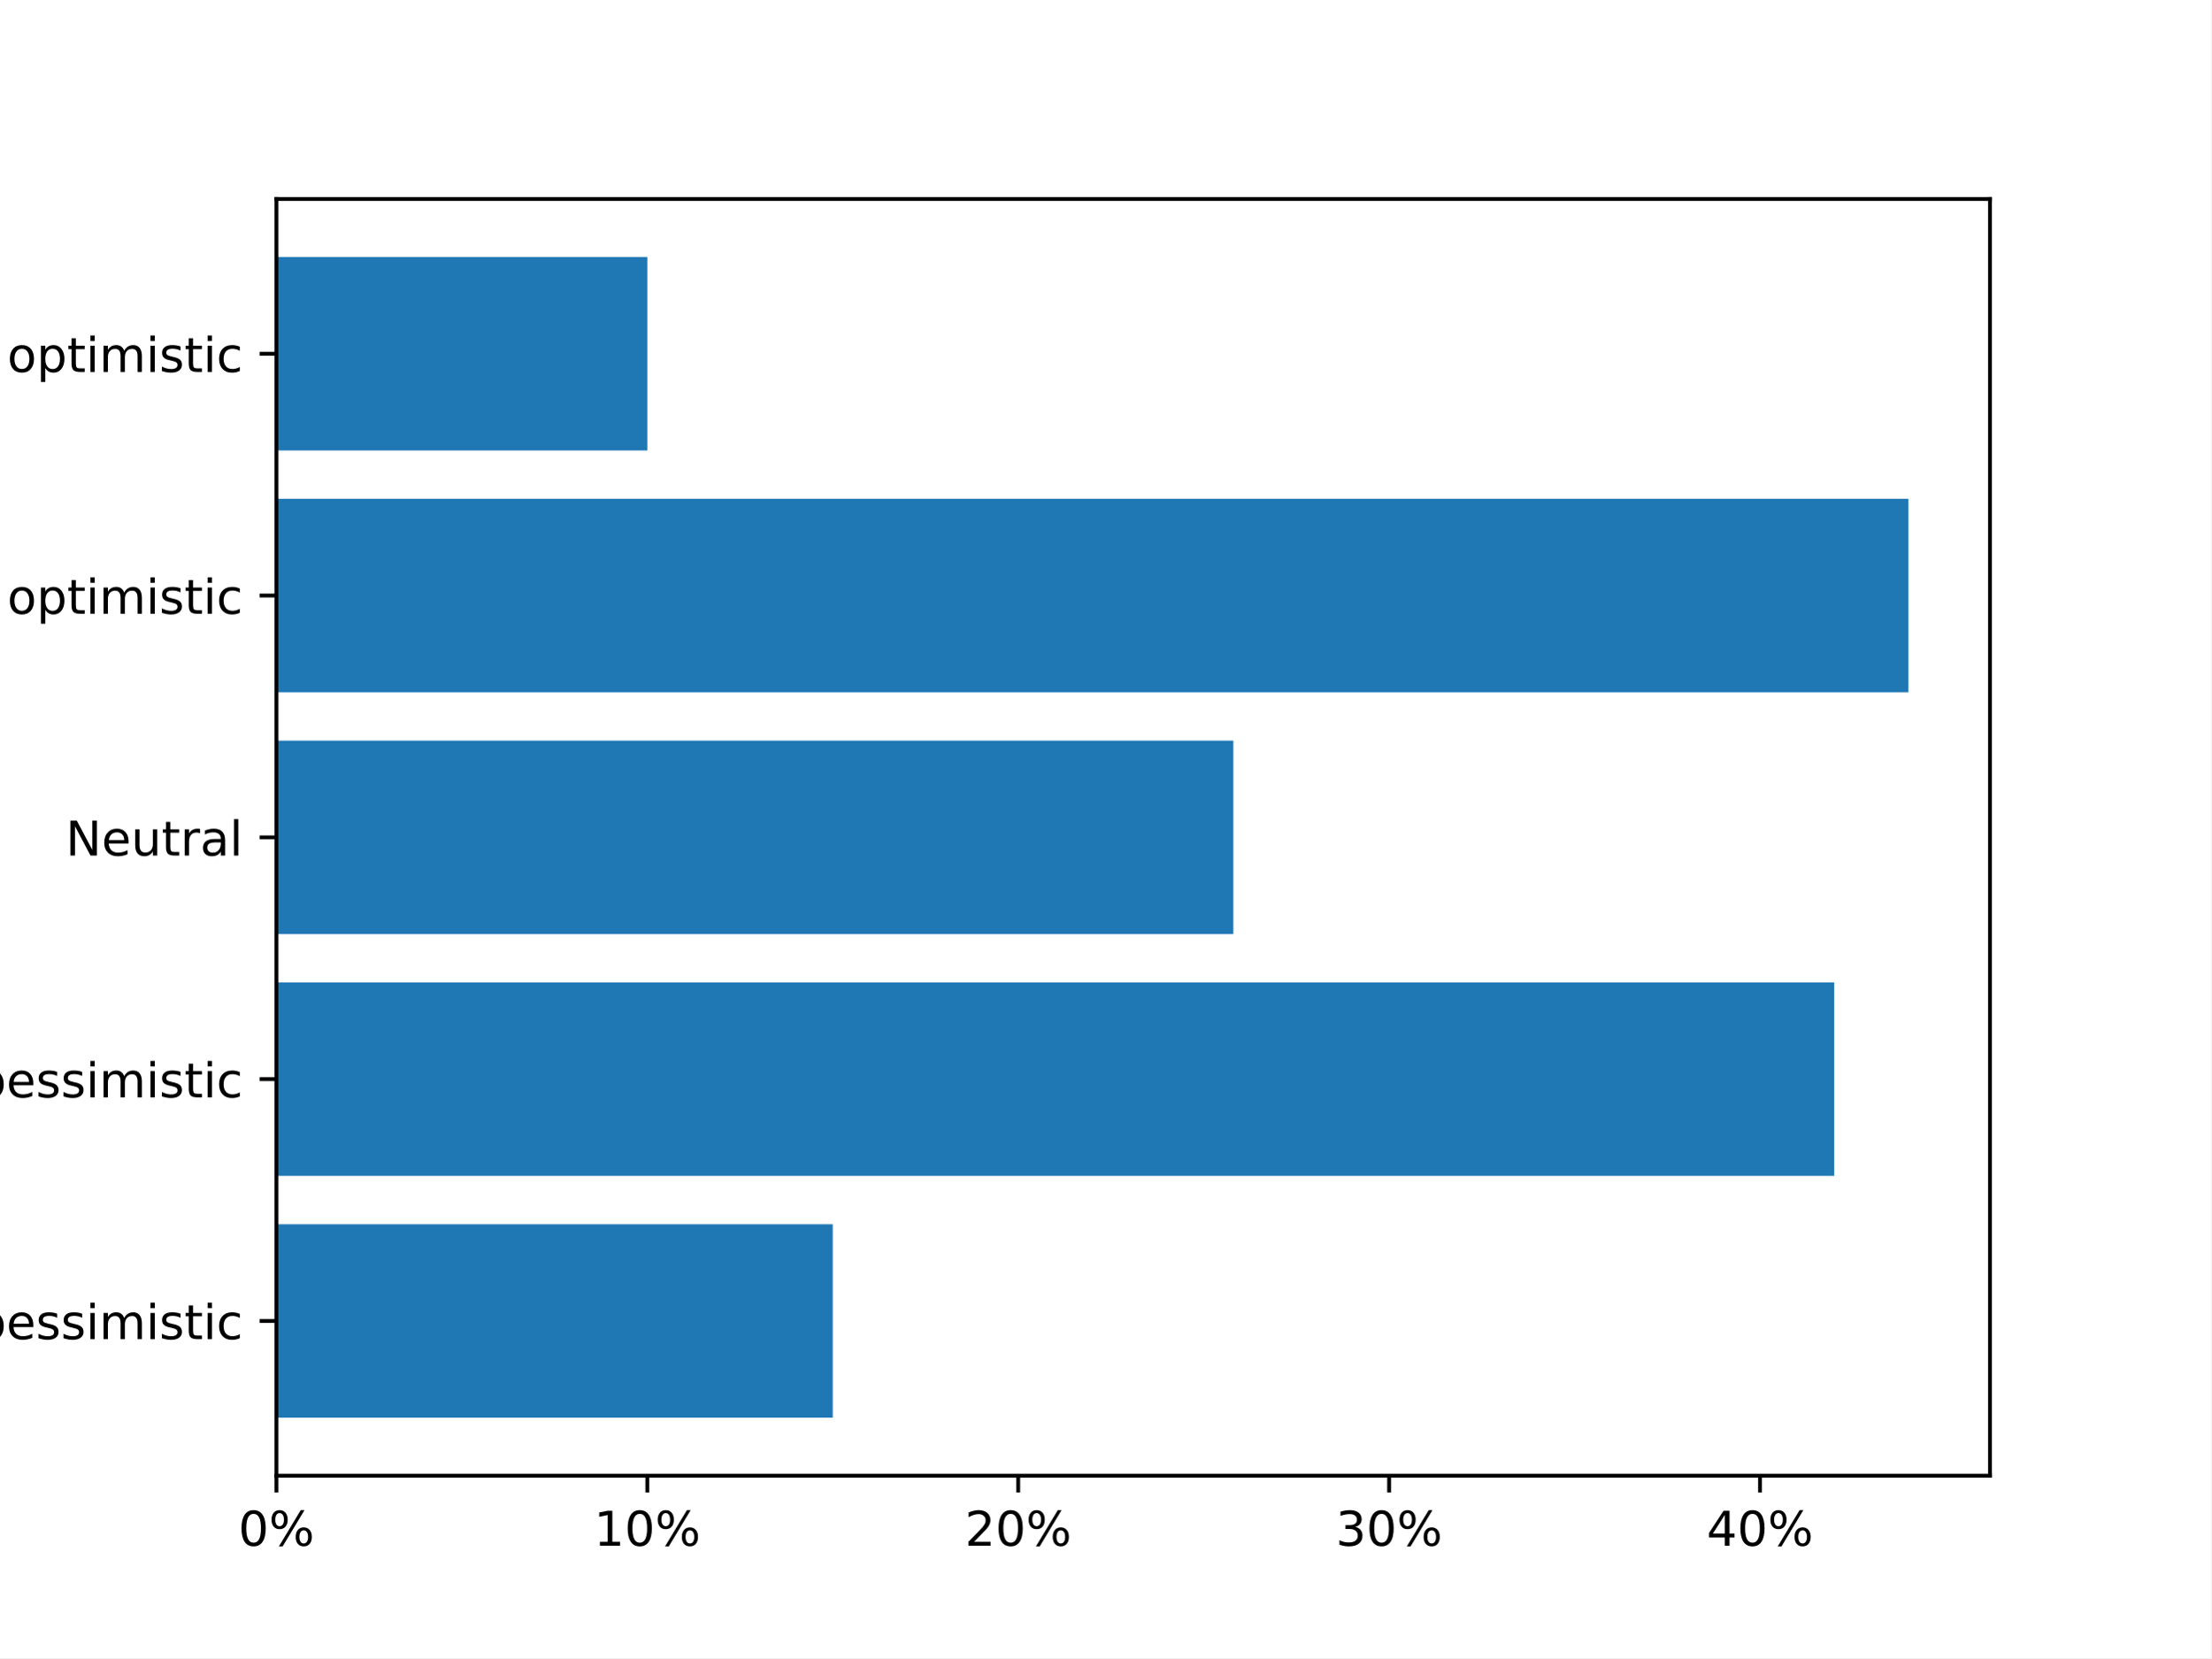
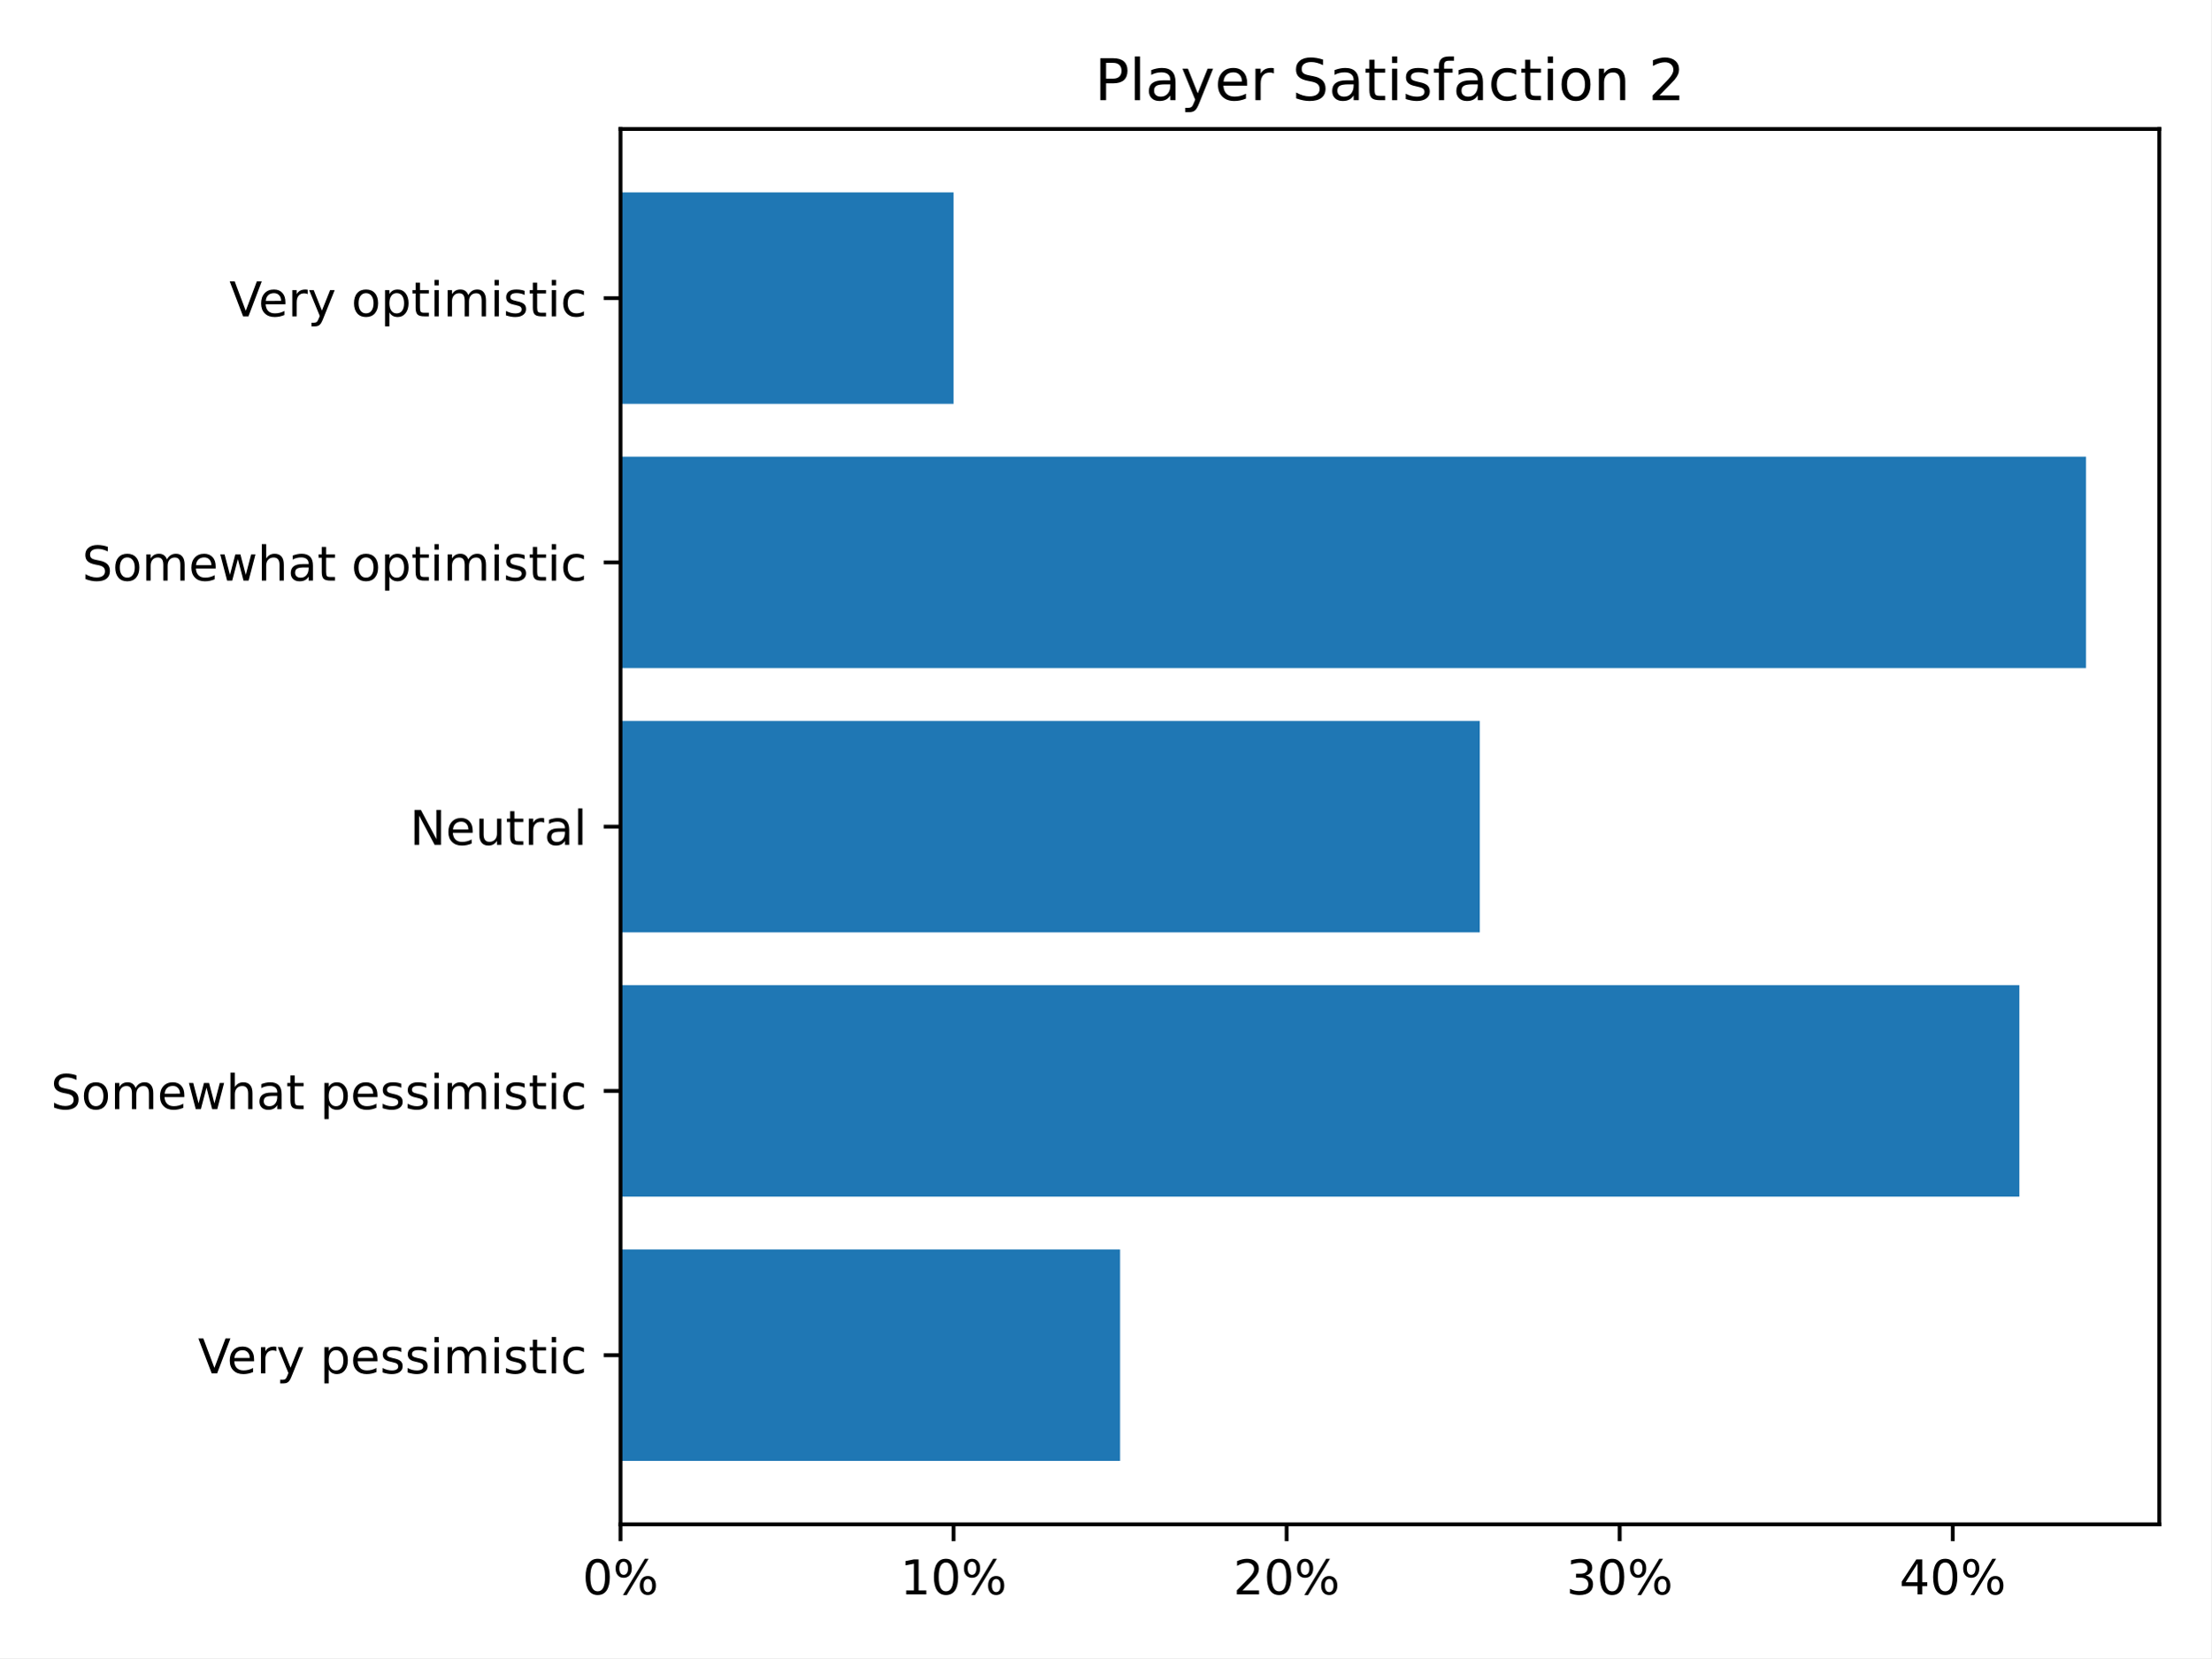
<svg xmlns="http://www.w3.org/2000/svg" xmlns:xlink="http://www.w3.org/1999/xlink" width="460.8pt" height="345.6pt" viewBox="0 0 460.8 345.6" version="1.1">
  <defs>
    <style type="text/css">*{stroke-linejoin: round; stroke-linecap: butt}</style>
  </defs>
  <g id="figure_1">
    <g id="patch_1">
      <path d="M 0 345.6  L 460.8 345.6  L 460.8 0  L 0 0  z " style="fill: #ffffff" />
    </g>
    <g id="axes_1">
      <g id="patch_2">
-         <path d="M 57.6 307.584  L 414.72 307.584  L 414.72 41.472  L 57.6 41.472  z " style="fill: #ffffff" />
+         <path d="M 129.31 317.72  L 450 317.72  L 450 26.88  L 129.31 26.88  z " style="fill: #ffffff" />
      </g>
      <g id="patch_3">
-         <path d="M 57.6 295.488  L 173.548 295.488  L 173.548 255.168  L 57.6 255.168  z " clip-path="url(#p40044c1083)" style="fill: #1f77b4" />
+         <path d="M 129.31 304.5  L 233.43 304.5  L 233.43 260.433  L 129.31 260.433  z " clip-path="url(#pb8145bd111)" style="fill: #1f77b4" />
      </g>
      <g id="patch_4">
-         <path d="M 57.6 245.088  L 382.255 245.088  L 382.255 204.768  L 57.6 204.768  z " clip-path="url(#p40044c1083)" style="fill: #1f77b4" />
+         <path d="M 129.31 249.417  L 420.846 249.417  L 420.846 205.35  L 129.31 205.35  z " clip-path="url(#pb8145bd111)" style="fill: #1f77b4" />
      </g>
      <g id="patch_5">
-         <path d="M 57.6 194.688  L 257.031 194.688  L 257.031 154.368  L 57.6 154.368  z " clip-path="url(#p40044c1083)" style="fill: #1f77b4" />
+         <path d="M 129.31 194.333  L 308.397 194.333  L 308.397 150.267  L 129.31 150.267  z " clip-path="url(#pb8145bd111)" style="fill: #1f77b4" />
      </g>
      <g id="patch_6">
-         <path d="M 57.6 144.288  L 397.714 144.288  L 397.714 103.968  L 57.6 103.968  z " clip-path="url(#p40044c1083)" style="fill: #1f77b4" />
+         <path d="M 129.31 139.25  L 434.729 139.25  L 434.729 95.183  L 129.31 95.183  z " clip-path="url(#pb8145bd111)" style="fill: #1f77b4" />
      </g>
      <g id="patch_7">
-         <path d="M 57.6 93.888  L 134.899 93.888  L 134.899 53.568  L 57.6 53.568  z " clip-path="url(#p40044c1083)" style="fill: #1f77b4" />
+         <path d="M 129.31 84.167  L 198.723 84.167  L 198.723 40.1  L 129.31 40.1  z " clip-path="url(#pb8145bd111)" style="fill: #1f77b4" />
      </g>
      <g id="matplotlib.axis_1">
        <g id="xtick_1">
          <g id="line2d_1">
            <defs>
-               <path id="mbf66eb41e6" d="M 0 0  L 0 3.5  " style="stroke: #000000; stroke-width: 0.8" />
+               <path id="m924be89a6a" d="M 0 0  L 0 3.5  " style="stroke: #000000; stroke-width: 0.8" />
            </defs>
            <g>
-               <use xlink:href="#mbf66eb41e6" x="57.6" y="307.584" style="stroke: #000000; stroke-width: 0.8" />
+               <use xlink:href="#m924be89a6a" x="129.31" y="317.72" style="stroke: #000000; stroke-width: 0.8" />
            </g>
          </g>
          <g id="text_1">
-             <g transform="translate(49.66797 322.1824) scale(0.1 -0.1)">
+             <g transform="translate(121.378 332.3184) scale(0.1 -0.1)">
              <defs>
                <path id="DejaVuSans-30" d="M 2034 4250  Q 1547 4250 1301 3770  Q 1056 3291 1056 2328  Q 1056 1369 1301 889  Q 1547 409 2034 409  Q 2525 409 2770 889  Q 3016 1369 3016 2328  Q 3016 3291 2770 3770  Q 2525 4250 2034 4250  z M 2034 4750  Q 2819 4750 3233 4129  Q 3647 3509 3647 2328  Q 3647 1150 3233 529  Q 2819 -91 2034 -91  Q 1250 -91 836 529  Q 422 1150 422 2328  Q 422 3509 836 4129  Q 1250 4750 2034 4750  z " transform="scale(0.015625)" />
                <path id="DejaVuSans-25" d="M 4653 2053  Q 4381 2053 4226 1822  Q 4072 1591 4072 1178  Q 4072 772 4226 539  Q 4381 306 4653 306  Q 4919 306 5073 539  Q 5228 772 5228 1178  Q 5228 1588 5073 1820  Q 4919 2053 4653 2053  z M 4653 2450  Q 5147 2450 5437 2106  Q 5728 1763 5728 1178  Q 5728 594 5436 251  Q 5144 -91 4653 -91  Q 4153 -91 3862 251  Q 3572 594 3572 1178  Q 3572 1766 3864 2108  Q 4156 2450 4653 2450  z M 1428 4353  Q 1159 4353 1004 4120  Q 850 3888 850 3481  Q 850 3069 1003 2837  Q 1156 2606 1428 2606  Q 1700 2606 1854 2837  Q 2009 3069 2009 3481  Q 2009 3884 1853 4118  Q 1697 4353 1428 4353  z M 4250 4750  L 4750 4750  L 1831 -91  L 1331 -91  L 4250 4750  z M 1428 4750  Q 1922 4750 2215 4408  Q 2509 4066 2509 3481  Q 2509 2891 2217 2550  Q 1925 2209 1428 2209  Q 931 2209 642 2551  Q 353 2894 353 3481  Q 353 4063 643 4406  Q 934 4750 1428 4750  z " transform="scale(0.015625)" />
              </defs>
              <use xlink:href="#DejaVuSans-30" />
              <use xlink:href="#DejaVuSans-25" x="63.623" />
            </g>
          </g>
        </g>
        <g id="xtick_2">
          <g id="line2d_2">
            <g>
-               <use xlink:href="#mbf66eb41e6" x="134.899" y="307.584" style="stroke: #000000; stroke-width: 0.8" />
+               <use xlink:href="#m924be89a6a" x="198.723" y="317.72" style="stroke: #000000; stroke-width: 0.8" />
            </g>
          </g>
          <g id="text_2">
-             <g transform="translate(123.7854 322.1824) scale(0.1 -0.1)">
+             <g transform="translate(187.6101 332.3184) scale(0.1 -0.1)">
              <defs>
                <path id="DejaVuSans-31" d="M 794 531  L 1825 531  L 1825 4091  L 703 3866  L 703 4441  L 1819 4666  L 2450 4666  L 2450 531  L 3481 531  L 3481 0  L 794 0  L 794 531  z " transform="scale(0.015625)" />
              </defs>
              <use xlink:href="#DejaVuSans-31" />
              <use xlink:href="#DejaVuSans-30" x="63.623" />
              <use xlink:href="#DejaVuSans-25" x="127.246" />
            </g>
          </g>
        </g>
        <g id="xtick_3">
          <g id="line2d_3">
            <g>
-               <use xlink:href="#mbf66eb41e6" x="212.197" y="307.584" style="stroke: #000000; stroke-width: 0.8" />
+               <use xlink:href="#m924be89a6a" x="268.137" y="317.72" style="stroke: #000000; stroke-width: 0.8" />
            </g>
          </g>
          <g id="text_3">
-             <g transform="translate(201.0841 322.1824) scale(0.1 -0.1)">
+             <g transform="translate(257.0236 332.3184) scale(0.1 -0.1)">
              <defs>
                <path id="DejaVuSans-32" d="M 1228 531  L 3431 531  L 3431 0  L 469 0  L 469 531  Q 828 903 1448 1529  Q 2069 2156 2228 2338  Q 2531 2678 2651 2914  Q 2772 3150 2772 3378  Q 2772 3750 2511 3984  Q 2250 4219 1831 4219  Q 1534 4219 1204 4116  Q 875 4013 500 3803  L 500 4441  Q 881 4594 1212 4672  Q 1544 4750 1819 4750  Q 2544 4750 2975 4387  Q 3406 4025 3406 3419  Q 3406 3131 3298 2873  Q 3191 2616 2906 2266  Q 2828 2175 2409 1742  Q 1991 1309 1228 531  z " transform="scale(0.015625)" />
              </defs>
              <use xlink:href="#DejaVuSans-32" />
              <use xlink:href="#DejaVuSans-30" x="63.623" />
              <use xlink:href="#DejaVuSans-25" x="127.246" />
            </g>
          </g>
        </g>
        <g id="xtick_4">
          <g id="line2d_4">
            <g>
-               <use xlink:href="#mbf66eb41e6" x="289.496" y="307.584" style="stroke: #000000; stroke-width: 0.8" />
+               <use xlink:href="#m924be89a6a" x="337.55" y="317.72" style="stroke: #000000; stroke-width: 0.8" />
            </g>
          </g>
          <g id="text_4">
-             <g transform="translate(278.3828 322.1824) scale(0.1 -0.1)">
+             <g transform="translate(326.437 332.3184) scale(0.1 -0.1)">
              <defs>
                <path id="DejaVuSans-33" d="M 2597 2516  Q 3050 2419 3304 2112  Q 3559 1806 3559 1356  Q 3559 666 3084 287  Q 2609 -91 1734 -91  Q 1441 -91 1130 -33  Q 819 25 488 141  L 488 750  Q 750 597 1062 519  Q 1375 441 1716 441  Q 2309 441 2620 675  Q 2931 909 2931 1356  Q 2931 1769 2642 2001  Q 2353 2234 1838 2234  L 1294 2234  L 1294 2753  L 1863 2753  Q 2328 2753 2575 2939  Q 2822 3125 2822 3475  Q 2822 3834 2567 4026  Q 2313 4219 1838 4219  Q 1578 4219 1281 4162  Q 984 4106 628 3988  L 628 4550  Q 988 4650 1302 4700  Q 1616 4750 1894 4750  Q 2613 4750 3031 4423  Q 3450 4097 3450 3541  Q 3450 3153 3228 2886  Q 3006 2619 2597 2516  z " transform="scale(0.015625)" />
              </defs>
              <use xlink:href="#DejaVuSans-33" />
              <use xlink:href="#DejaVuSans-30" x="63.623" />
              <use xlink:href="#DejaVuSans-25" x="127.246" />
            </g>
          </g>
        </g>
        <g id="xtick_5">
          <g id="line2d_5">
            <g>
-               <use xlink:href="#mbf66eb41e6" x="366.795" y="307.584" style="stroke: #000000; stroke-width: 0.8" />
+               <use xlink:href="#m924be89a6a" x="406.964" y="317.72" style="stroke: #000000; stroke-width: 0.8" />
            </g>
          </g>
          <g id="text_5">
-             <g transform="translate(355.6815 322.1824) scale(0.1 -0.1)">
+             <g transform="translate(395.8504 332.3184) scale(0.1 -0.1)">
              <defs>
                <path id="DejaVuSans-34" d="M 2419 4116  L 825 1625  L 2419 1625  L 2419 4116  z M 2253 4666  L 3047 4666  L 3047 1625  L 3713 1625  L 3713 1100  L 3047 1100  L 3047 0  L 2419 0  L 2419 1100  L 313 1100  L 313 1709  L 2253 4666  z " transform="scale(0.015625)" />
              </defs>
              <use xlink:href="#DejaVuSans-34" />
              <use xlink:href="#DejaVuSans-30" x="63.623" />
              <use xlink:href="#DejaVuSans-25" x="127.246" />
            </g>
          </g>
        </g>
      </g>
      <g id="matplotlib.axis_2">
        <g id="ytick_1">
          <g id="line2d_6">
            <defs>
-               <path id="m2f55897917" d="M 0 0  L -3.5 0  " style="stroke: #000000; stroke-width: 0.8" />
+               <path id="m21fb485168" d="M 0 0  L -3.5 0  " style="stroke: #000000; stroke-width: 0.8" />
            </defs>
            <g>
-               <use xlink:href="#m2f55897917" x="57.6" y="275.328" style="stroke: #000000; stroke-width: 0.8" />
+               <use xlink:href="#m21fb485168" x="129.31" y="282.467" style="stroke: #000000; stroke-width: 0.8" />
            </g>
          </g>
          <g id="text_6">
-             <g transform="translate(-30.45 279.1272) scale(0.1 -0.1)">
+             <g transform="translate(41.26 286.2659) scale(0.1 -0.1)">
              <defs>
                <path id="DejaVuSans-56" d="M 1831 0  L 50 4666  L 709 4666  L 2188 738  L 3669 4666  L 4325 4666  L 2547 0  L 1831 0  z " transform="scale(0.015625)" />
                <path id="DejaVuSans-65" d="M 3597 1894  L 3597 1613  L 953 1613  Q 991 1019 1311 708  Q 1631 397 2203 397  Q 2534 397 2845 478  Q 3156 559 3463 722  L 3463 178  Q 3153 47 2828 -22  Q 2503 -91 2169 -91  Q 1331 -91 842 396  Q 353 884 353 1716  Q 353 2575 817 3079  Q 1281 3584 2069 3584  Q 2775 3584 3186 3129  Q 3597 2675 3597 1894  z M 3022 2063  Q 3016 2534 2758 2815  Q 2500 3097 2075 3097  Q 1594 3097 1305 2825  Q 1016 2553 972 2059  L 3022 2063  z " transform="scale(0.015625)" />
                <path id="DejaVuSans-72" d="M 2631 2963  Q 2534 3019 2420 3045  Q 2306 3072 2169 3072  Q 1681 3072 1420 2755  Q 1159 2438 1159 1844  L 1159 0  L 581 0  L 581 3500  L 1159 3500  L 1159 2956  Q 1341 3275 1631 3429  Q 1922 3584 2338 3584  Q 2397 3584 2469 3576  Q 2541 3569 2628 3553  L 2631 2963  z " transform="scale(0.015625)" />
                <path id="DejaVuSans-79" d="M 2059 -325  Q 1816 -950 1584 -1140  Q 1353 -1331 966 -1331  L 506 -1331  L 506 -850  L 844 -850  Q 1081 -850 1212 -737  Q 1344 -625 1503 -206  L 1606 56  L 191 3500  L 800 3500  L 1894 763  L 2988 3500  L 3597 3500  L 2059 -325  z " transform="scale(0.015625)" />
                <path id="DejaVuSans-20" transform="scale(0.015625)" />
                <path id="DejaVuSans-70" d="M 1159 525  L 1159 -1331  L 581 -1331  L 581 3500  L 1159 3500  L 1159 2969  Q 1341 3281 1617 3432  Q 1894 3584 2278 3584  Q 2916 3584 3314 3078  Q 3713 2572 3713 1747  Q 3713 922 3314 415  Q 2916 -91 2278 -91  Q 1894 -91 1617 61  Q 1341 213 1159 525  z M 3116 1747  Q 3116 2381 2855 2742  Q 2594 3103 2138 3103  Q 1681 3103 1420 2742  Q 1159 2381 1159 1747  Q 1159 1113 1420 752  Q 1681 391 2138 391  Q 2594 391 2855 752  Q 3116 1113 3116 1747  z " transform="scale(0.015625)" />
                <path id="DejaVuSans-73" d="M 2834 3397  L 2834 2853  Q 2591 2978 2328 3040  Q 2066 3103 1784 3103  Q 1356 3103 1142 2972  Q 928 2841 928 2578  Q 928 2378 1081 2264  Q 1234 2150 1697 2047  L 1894 2003  Q 2506 1872 2764 1633  Q 3022 1394 3022 966  Q 3022 478 2636 193  Q 2250 -91 1575 -91  Q 1294 -91 989 -36  Q 684 19 347 128  L 347 722  Q 666 556 975 473  Q 1284 391 1588 391  Q 1994 391 2212 530  Q 2431 669 2431 922  Q 2431 1156 2273 1281  Q 2116 1406 1581 1522  L 1381 1569  Q 847 1681 609 1914  Q 372 2147 372 2553  Q 372 3047 722 3315  Q 1072 3584 1716 3584  Q 2034 3584 2315 3537  Q 2597 3491 2834 3397  z " transform="scale(0.015625)" />
                <path id="DejaVuSans-69" d="M 603 3500  L 1178 3500  L 1178 0  L 603 0  L 603 3500  z M 603 4863  L 1178 4863  L 1178 4134  L 603 4134  L 603 4863  z " transform="scale(0.015625)" />
                <path id="DejaVuSans-6d" d="M 3328 2828  Q 3544 3216 3844 3400  Q 4144 3584 4550 3584  Q 5097 3584 5394 3201  Q 5691 2819 5691 2113  L 5691 0  L 5113 0  L 5113 2094  Q 5113 2597 4934 2840  Q 4756 3084 4391 3084  Q 3944 3084 3684 2787  Q 3425 2491 3425 1978  L 3425 0  L 2847 0  L 2847 2094  Q 2847 2600 2669 2842  Q 2491 3084 2119 3084  Q 1678 3084 1418 2786  Q 1159 2488 1159 1978  L 1159 0  L 581 0  L 581 3500  L 1159 3500  L 1159 2956  Q 1356 3278 1631 3431  Q 1906 3584 2284 3584  Q 2666 3584 2933 3390  Q 3200 3197 3328 2828  z " transform="scale(0.015625)" />
                <path id="DejaVuSans-74" d="M 1172 4494  L 1172 3500  L 2356 3500  L 2356 3053  L 1172 3053  L 1172 1153  Q 1172 725 1289 603  Q 1406 481 1766 481  L 2356 481  L 2356 0  L 1766 0  Q 1100 0 847 248  Q 594 497 594 1153  L 594 3053  L 172 3053  L 172 3500  L 594 3500  L 594 4494  L 1172 4494  z " transform="scale(0.015625)" />
                <path id="DejaVuSans-63" d="M 3122 3366  L 3122 2828  Q 2878 2963 2633 3030  Q 2388 3097 2138 3097  Q 1578 3097 1268 2742  Q 959 2388 959 1747  Q 959 1106 1268 751  Q 1578 397 2138 397  Q 2388 397 2633 464  Q 2878 531 3122 666  L 3122 134  Q 2881 22 2623 -34  Q 2366 -91 2075 -91  Q 1284 -91 818 406  Q 353 903 353 1747  Q 353 2603 823 3093  Q 1294 3584 2113 3584  Q 2378 3584 2631 3529  Q 2884 3475 3122 3366  z " transform="scale(0.015625)" />
              </defs>
              <use xlink:href="#DejaVuSans-56" />
              <use xlink:href="#DejaVuSans-65" x="60.658" />
              <use xlink:href="#DejaVuSans-72" x="122.182" />
              <use xlink:href="#DejaVuSans-79" x="163.295" />
              <use xlink:href="#DejaVuSans-20" x="222.475" />
              <use xlink:href="#DejaVuSans-70" x="254.262" />
              <use xlink:href="#DejaVuSans-65" x="317.738" />
              <use xlink:href="#DejaVuSans-73" x="379.262" />
              <use xlink:href="#DejaVuSans-73" x="431.361" />
              <use xlink:href="#DejaVuSans-69" x="483.461" />
              <use xlink:href="#DejaVuSans-6d" x="511.244" />
              <use xlink:href="#DejaVuSans-69" x="608.656" />
              <use xlink:href="#DejaVuSans-73" x="636.439" />
              <use xlink:href="#DejaVuSans-74" x="688.539" />
              <use xlink:href="#DejaVuSans-69" x="727.748" />
              <use xlink:href="#DejaVuSans-63" x="755.531" />
            </g>
          </g>
        </g>
        <g id="ytick_2">
          <g id="line2d_7">
            <g>
-               <use xlink:href="#m2f55897917" x="57.6" y="224.928" style="stroke: #000000; stroke-width: 0.8" />
+               <use xlink:href="#m21fb485168" x="129.31" y="227.383" style="stroke: #000000; stroke-width: 0.8" />
            </g>
          </g>
          <g id="text_7">
-             <g transform="translate(-61.12656 228.7272) scale(0.1 -0.1)">
+             <g transform="translate(10.58344 231.1826) scale(0.1 -0.1)">
              <defs>
                <path id="DejaVuSans-53" d="M 3425 4513  L 3425 3897  Q 3066 4069 2747 4153  Q 2428 4238 2131 4238  Q 1616 4238 1336 4038  Q 1056 3838 1056 3469  Q 1056 3159 1242 3001  Q 1428 2844 1947 2747  L 2328 2669  Q 3034 2534 3370 2195  Q 3706 1856 3706 1288  Q 3706 609 3251 259  Q 2797 -91 1919 -91  Q 1588 -91 1214 -16  Q 841 59 441 206  L 441 856  Q 825 641 1194 531  Q 1563 422 1919 422  Q 2459 422 2753 634  Q 3047 847 3047 1241  Q 3047 1584 2836 1778  Q 2625 1972 2144 2069  L 1759 2144  Q 1053 2284 737 2584  Q 422 2884 422 3419  Q 422 4038 858 4394  Q 1294 4750 2059 4750  Q 2388 4750 2728 4690  Q 3069 4631 3425 4513  z " transform="scale(0.015625)" />
                <path id="DejaVuSans-6f" d="M 1959 3097  Q 1497 3097 1228 2736  Q 959 2375 959 1747  Q 959 1119 1226 758  Q 1494 397 1959 397  Q 2419 397 2687 759  Q 2956 1122 2956 1747  Q 2956 2369 2687 2733  Q 2419 3097 1959 3097  z M 1959 3584  Q 2709 3584 3137 3096  Q 3566 2609 3566 1747  Q 3566 888 3137 398  Q 2709 -91 1959 -91  Q 1206 -91 779 398  Q 353 888 353 1747  Q 353 2609 779 3096  Q 1206 3584 1959 3584  z " transform="scale(0.015625)" />
                <path id="DejaVuSans-77" d="M 269 3500  L 844 3500  L 1563 769  L 2278 3500  L 2956 3500  L 3675 769  L 4391 3500  L 4966 3500  L 4050 0  L 3372 0  L 2619 2869  L 1863 0  L 1184 0  L 269 3500  z " transform="scale(0.015625)" />
                <path id="DejaVuSans-68" d="M 3513 2113  L 3513 0  L 2938 0  L 2938 2094  Q 2938 2591 2744 2837  Q 2550 3084 2163 3084  Q 1697 3084 1428 2787  Q 1159 2491 1159 1978  L 1159 0  L 581 0  L 581 4863  L 1159 4863  L 1159 2956  Q 1366 3272 1645 3428  Q 1925 3584 2291 3584  Q 2894 3584 3203 3211  Q 3513 2838 3513 2113  z " transform="scale(0.015625)" />
                <path id="DejaVuSans-61" d="M 2194 1759  Q 1497 1759 1228 1600  Q 959 1441 959 1056  Q 959 750 1161 570  Q 1363 391 1709 391  Q 2188 391 2477 730  Q 2766 1069 2766 1631  L 2766 1759  L 2194 1759  z M 3341 1997  L 3341 0  L 2766 0  L 2766 531  Q 2569 213 2275 61  Q 1981 -91 1556 -91  Q 1019 -91 701 211  Q 384 513 384 1019  Q 384 1609 779 1909  Q 1175 2209 1959 2209  L 2766 2209  L 2766 2266  Q 2766 2663 2505 2880  Q 2244 3097 1772 3097  Q 1472 3097 1187 3025  Q 903 2953 641 2809  L 641 3341  Q 956 3463 1253 3523  Q 1550 3584 1831 3584  Q 2591 3584 2966 3190  Q 3341 2797 3341 1997  z " transform="scale(0.015625)" />
              </defs>
              <use xlink:href="#DejaVuSans-53" />
              <use xlink:href="#DejaVuSans-6f" x="63.477" />
              <use xlink:href="#DejaVuSans-6d" x="124.658" />
              <use xlink:href="#DejaVuSans-65" x="222.07" />
              <use xlink:href="#DejaVuSans-77" x="283.594" />
              <use xlink:href="#DejaVuSans-68" x="365.381" />
              <use xlink:href="#DejaVuSans-61" x="428.76" />
              <use xlink:href="#DejaVuSans-74" x="490.039" />
              <use xlink:href="#DejaVuSans-20" x="529.248" />
              <use xlink:href="#DejaVuSans-70" x="561.035" />
              <use xlink:href="#DejaVuSans-65" x="624.512" />
              <use xlink:href="#DejaVuSans-73" x="686.035" />
              <use xlink:href="#DejaVuSans-73" x="738.135" />
              <use xlink:href="#DejaVuSans-69" x="790.234" />
              <use xlink:href="#DejaVuSans-6d" x="818.018" />
              <use xlink:href="#DejaVuSans-69" x="915.43" />
              <use xlink:href="#DejaVuSans-73" x="943.213" />
              <use xlink:href="#DejaVuSans-74" x="995.312" />
              <use xlink:href="#DejaVuSans-69" x="1034.521" />
              <use xlink:href="#DejaVuSans-63" x="1062.305" />
            </g>
          </g>
        </g>
        <g id="ytick_3">
          <g id="line2d_8">
            <g>
-               <use xlink:href="#m2f55897917" x="57.6" y="174.528" style="stroke: #000000; stroke-width: 0.8" />
+               <use xlink:href="#m21fb485168" x="129.31" y="172.3" style="stroke: #000000; stroke-width: 0.8" />
            </g>
          </g>
          <g id="text_8">
-             <g transform="translate(13.69063 178.3272) scale(0.1 -0.1)">
+             <g transform="translate(85.40063 176.0992) scale(0.1 -0.1)">
              <defs>
                <path id="DejaVuSans-4e" d="M 628 4666  L 1478 4666  L 3547 763  L 3547 4666  L 4159 4666  L 4159 0  L 3309 0  L 1241 3903  L 1241 0  L 628 0  L 628 4666  z " transform="scale(0.015625)" />
                <path id="DejaVuSans-75" d="M 544 1381  L 544 3500  L 1119 3500  L 1119 1403  Q 1119 906 1312 657  Q 1506 409 1894 409  Q 2359 409 2629 706  Q 2900 1003 2900 1516  L 2900 3500  L 3475 3500  L 3475 0  L 2900 0  L 2900 538  Q 2691 219 2414 64  Q 2138 -91 1772 -91  Q 1169 -91 856 284  Q 544 659 544 1381  z M 1991 3584  L 1991 3584  z " transform="scale(0.015625)" />
                <path id="DejaVuSans-6c" d="M 603 4863  L 1178 4863  L 1178 0  L 603 0  L 603 4863  z " transform="scale(0.015625)" />
              </defs>
              <use xlink:href="#DejaVuSans-4e" />
              <use xlink:href="#DejaVuSans-65" x="74.805" />
              <use xlink:href="#DejaVuSans-75" x="136.328" />
              <use xlink:href="#DejaVuSans-74" x="199.707" />
              <use xlink:href="#DejaVuSans-72" x="238.916" />
              <use xlink:href="#DejaVuSans-61" x="280.029" />
              <use xlink:href="#DejaVuSans-6c" x="341.309" />
            </g>
          </g>
        </g>
        <g id="ytick_4">
          <g id="line2d_9">
            <g>
-               <use xlink:href="#m2f55897917" x="57.6" y="124.128" style="stroke: #000000; stroke-width: 0.8" />
+               <use xlink:href="#m21fb485168" x="129.31" y="117.217" style="stroke: #000000; stroke-width: 0.8" />
            </g>
          </g>
          <g id="text_9">
-             <g transform="translate(-54.59375 127.9272) scale(0.1 -0.1)">
+             <g transform="translate(17.11625 121.0159) scale(0.1 -0.1)">
              <use xlink:href="#DejaVuSans-53" />
              <use xlink:href="#DejaVuSans-6f" x="63.477" />
              <use xlink:href="#DejaVuSans-6d" x="124.658" />
              <use xlink:href="#DejaVuSans-65" x="222.07" />
              <use xlink:href="#DejaVuSans-77" x="283.594" />
              <use xlink:href="#DejaVuSans-68" x="365.381" />
              <use xlink:href="#DejaVuSans-61" x="428.76" />
              <use xlink:href="#DejaVuSans-74" x="490.039" />
              <use xlink:href="#DejaVuSans-20" x="529.248" />
              <use xlink:href="#DejaVuSans-6f" x="561.035" />
              <use xlink:href="#DejaVuSans-70" x="622.217" />
              <use xlink:href="#DejaVuSans-74" x="685.693" />
              <use xlink:href="#DejaVuSans-69" x="724.902" />
              <use xlink:href="#DejaVuSans-6d" x="752.686" />
              <use xlink:href="#DejaVuSans-69" x="850.098" />
              <use xlink:href="#DejaVuSans-73" x="877.881" />
              <use xlink:href="#DejaVuSans-74" x="929.98" />
              <use xlink:href="#DejaVuSans-69" x="969.189" />
              <use xlink:href="#DejaVuSans-63" x="996.973" />
            </g>
          </g>
        </g>
        <g id="ytick_5">
          <g id="line2d_10">
            <g>
-               <use xlink:href="#m2f55897917" x="57.6" y="73.728" style="stroke: #000000; stroke-width: 0.8" />
+               <use xlink:href="#m21fb485168" x="129.31" y="62.133" style="stroke: #000000; stroke-width: 0.8" />
            </g>
          </g>
          <g id="text_10">
-             <g transform="translate(-23.91719 77.52722) scale(0.1 -0.1)">
+             <g transform="translate(47.79281 65.93255) scale(0.1 -0.1)">
              <use xlink:href="#DejaVuSans-56" />
              <use xlink:href="#DejaVuSans-65" x="60.658" />
              <use xlink:href="#DejaVuSans-72" x="122.182" />
              <use xlink:href="#DejaVuSans-79" x="163.295" />
              <use xlink:href="#DejaVuSans-20" x="222.475" />
              <use xlink:href="#DejaVuSans-6f" x="254.262" />
              <use xlink:href="#DejaVuSans-70" x="315.443" />
              <use xlink:href="#DejaVuSans-74" x="378.92" />
              <use xlink:href="#DejaVuSans-69" x="418.129" />
              <use xlink:href="#DejaVuSans-6d" x="445.912" />
              <use xlink:href="#DejaVuSans-69" x="543.324" />
              <use xlink:href="#DejaVuSans-73" x="571.107" />
              <use xlink:href="#DejaVuSans-74" x="623.207" />
              <use xlink:href="#DejaVuSans-69" x="662.416" />
              <use xlink:href="#DejaVuSans-63" x="690.199" />
            </g>
          </g>
        </g>
      </g>
      <g id="patch_8">
-         <path d="M 57.6 307.584  L 57.6 41.472  " style="fill: none; stroke: #000000; stroke-width: 0.8; stroke-linejoin: miter; stroke-linecap: square" />
+         <path d="M 129.31 317.72  L 129.31 26.88  " style="fill: none; stroke: #000000; stroke-width: 0.8; stroke-linejoin: miter; stroke-linecap: square" />
      </g>
      <g id="patch_9">
-         <path d="M 414.72 307.584  L 414.72 41.472  " style="fill: none; stroke: #000000; stroke-width: 0.8; stroke-linejoin: miter; stroke-linecap: square" />
+         <path d="M 450 317.72  L 450 26.88  " style="fill: none; stroke: #000000; stroke-width: 0.8; stroke-linejoin: miter; stroke-linecap: square" />
      </g>
      <g id="patch_10">
-         <path d="M 57.6 307.584  L 414.72 307.584  " style="fill: none; stroke: #000000; stroke-width: 0.8; stroke-linejoin: miter; stroke-linecap: square" />
+         <path d="M 129.31 317.72  L 450 317.72  " style="fill: none; stroke: #000000; stroke-width: 0.8; stroke-linejoin: miter; stroke-linecap: square" />
      </g>
      <g id="patch_11">
-         <path d="M 57.6 41.472  L 414.72 41.472  " style="fill: none; stroke: #000000; stroke-width: 0.8; stroke-linejoin: miter; stroke-linecap: square" />
+         <path d="M 129.31 26.88  L 450 26.88  " style="fill: none; stroke: #000000; stroke-width: 0.8; stroke-linejoin: miter; stroke-linecap: square" />
+       </g>
+       <g id="text_11">
+         <g transform="translate(228.1409 20.88) scale(0.12 -0.12)">
+           <defs>
+             <path id="DejaVuSans-50" d="M 1259 4147  L 1259 2394  L 2053 2394  Q 2494 2394 2734 2622  Q 2975 2850 2975 3272  Q 2975 3691 2734 3919  Q 2494 4147 2053 4147  L 1259 4147  z M 628 4666  L 2053 4666  Q 2838 4666 3239 4311  Q 3641 3956 3641 3272  Q 3641 2581 3239 2228  Q 2838 1875 2053 1875  L 1259 1875  L 1259 0  L 628 0  L 628 4666  z " transform="scale(0.015625)" />
+             <path id="DejaVuSans-66" d="M 2375 4863  L 2375 4384  L 1825 4384  Q 1516 4384 1395 4259  Q 1275 4134 1275 3809  L 1275 3500  L 2222 3500  L 2222 3053  L 1275 3053  L 1275 0  L 697 0  L 697 3053  L 147 3053  L 147 3500  L 697 3500  L 697 3744  Q 697 4328 969 4595  Q 1241 4863 1831 4863  L 2375 4863  z " transform="scale(0.015625)" />
+             <path id="DejaVuSans-6e" d="M 3513 2113  L 3513 0  L 2938 0  L 2938 2094  Q 2938 2591 2744 2837  Q 2550 3084 2163 3084  Q 1697 3084 1428 2787  Q 1159 2491 1159 1978  L 1159 0  L 581 0  L 581 3500  L 1159 3500  L 1159 2956  Q 1366 3272 1645 3428  Q 1925 3584 2291 3584  Q 2894 3584 3203 3211  Q 3513 2838 3513 2113  z " transform="scale(0.015625)" />
+           </defs>
+           <use xlink:href="#DejaVuSans-50" />
+           <use xlink:href="#DejaVuSans-6c" x="60.303" />
+           <use xlink:href="#DejaVuSans-61" x="88.086" />
+           <use xlink:href="#DejaVuSans-79" x="149.365" />
+           <use xlink:href="#DejaVuSans-65" x="208.545" />
+           <use xlink:href="#DejaVuSans-72" x="270.068" />
+           <use xlink:href="#DejaVuSans-20" x="311.182" />
+           <use xlink:href="#DejaVuSans-53" x="342.969" />
+           <use xlink:href="#DejaVuSans-61" x="406.445" />
+           <use xlink:href="#DejaVuSans-74" x="467.725" />
+           <use xlink:href="#DejaVuSans-69" x="506.934" />
+           <use xlink:href="#DejaVuSans-73" x="534.717" />
+           <use xlink:href="#DejaVuSans-66" x="586.816" />
+           <use xlink:href="#DejaVuSans-61" x="622.021" />
+           <use xlink:href="#DejaVuSans-63" x="683.301" />
+           <use xlink:href="#DejaVuSans-74" x="738.281" />
+           <use xlink:href="#DejaVuSans-69" x="777.49" />
+           <use xlink:href="#DejaVuSans-6f" x="805.273" />
+           <use xlink:href="#DejaVuSans-6e" x="866.455" />
+           <use xlink:href="#DejaVuSans-20" x="929.834" />
+           <use xlink:href="#DejaVuSans-32" x="961.621" />
+         </g>
      </g>
    </g>
  </g>
  <defs>
-     <clipPath id="p40044c1083">
-       <rect x="57.6" y="41.472" width="357.12" height="266.112" />
+     <clipPath id="pb8145bd111">
+       <rect x="129.31" y="26.88" width="320.69" height="290.84" />
    </clipPath>
  </defs>
</svg>
